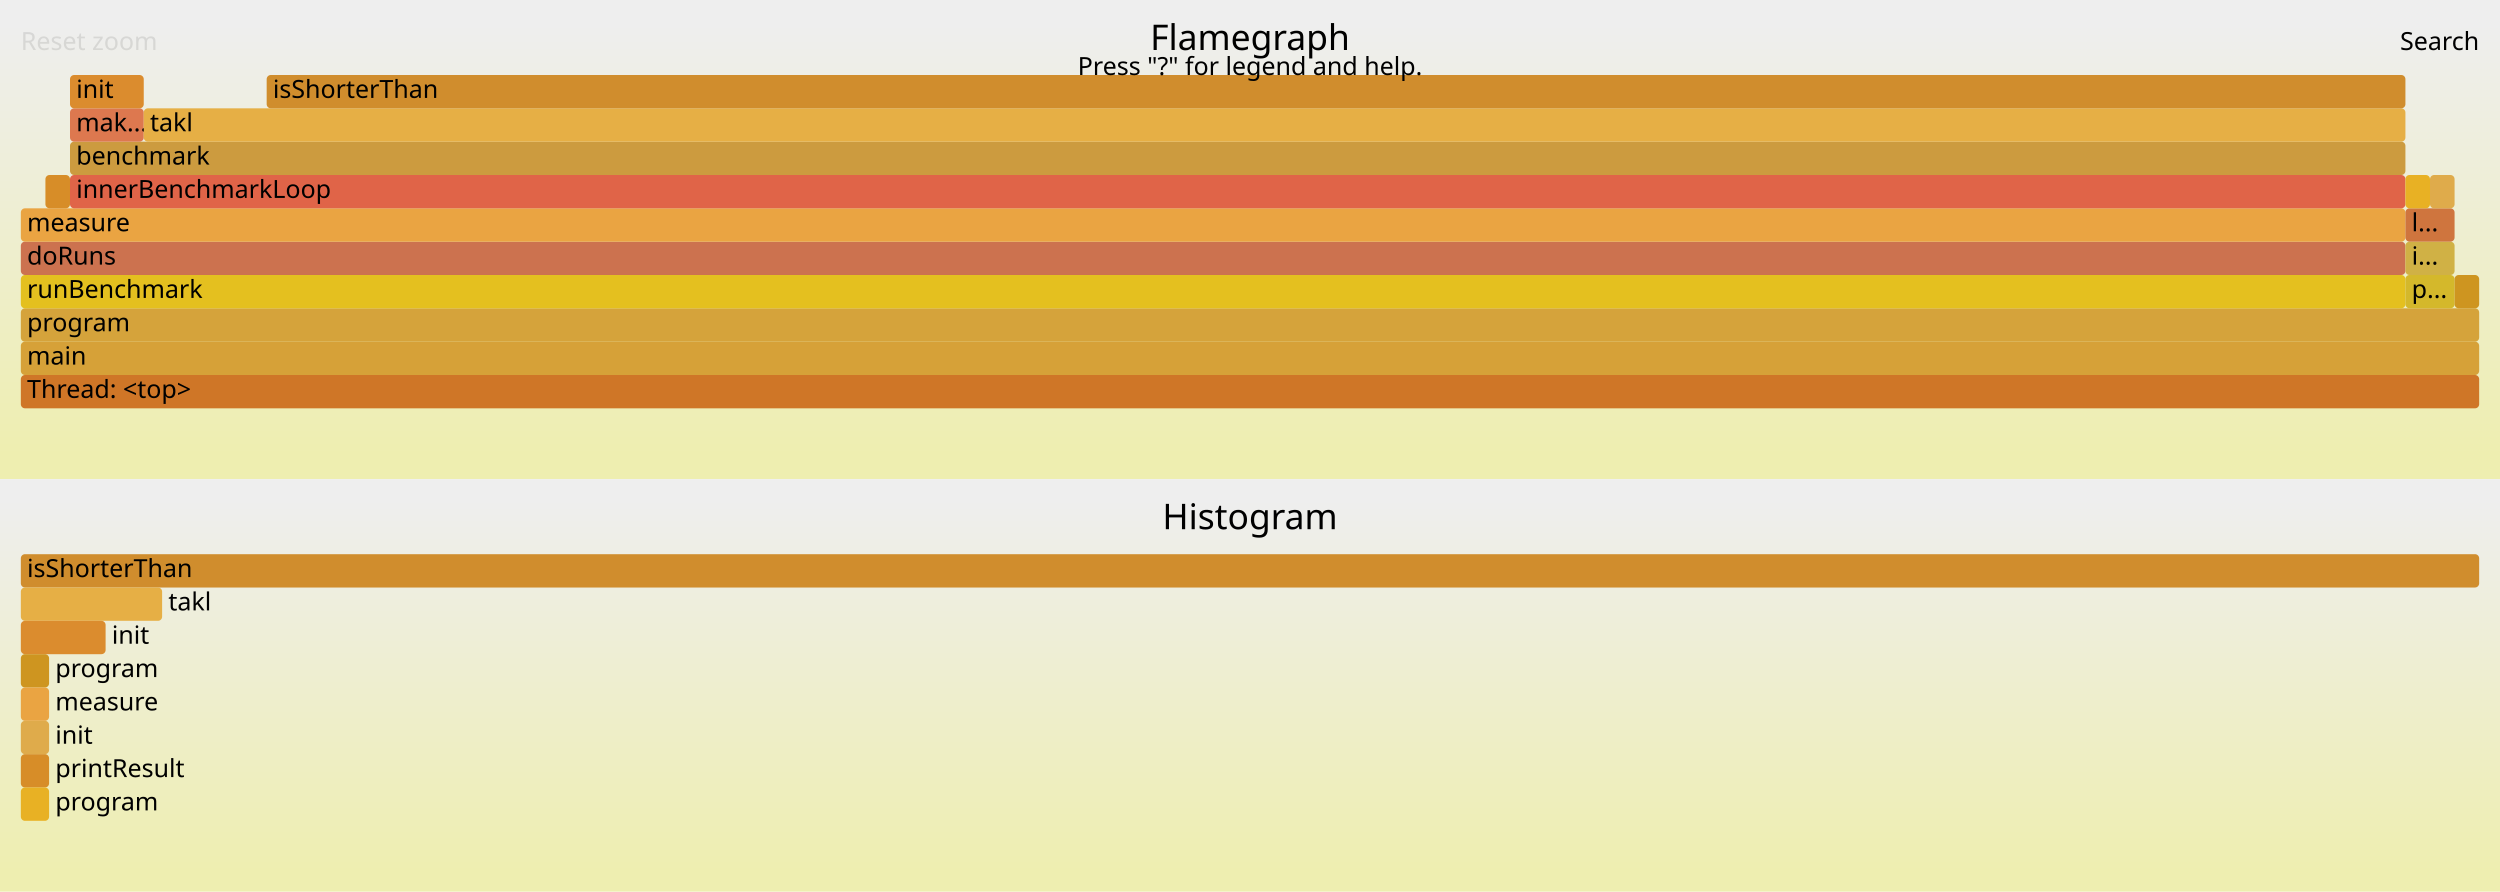
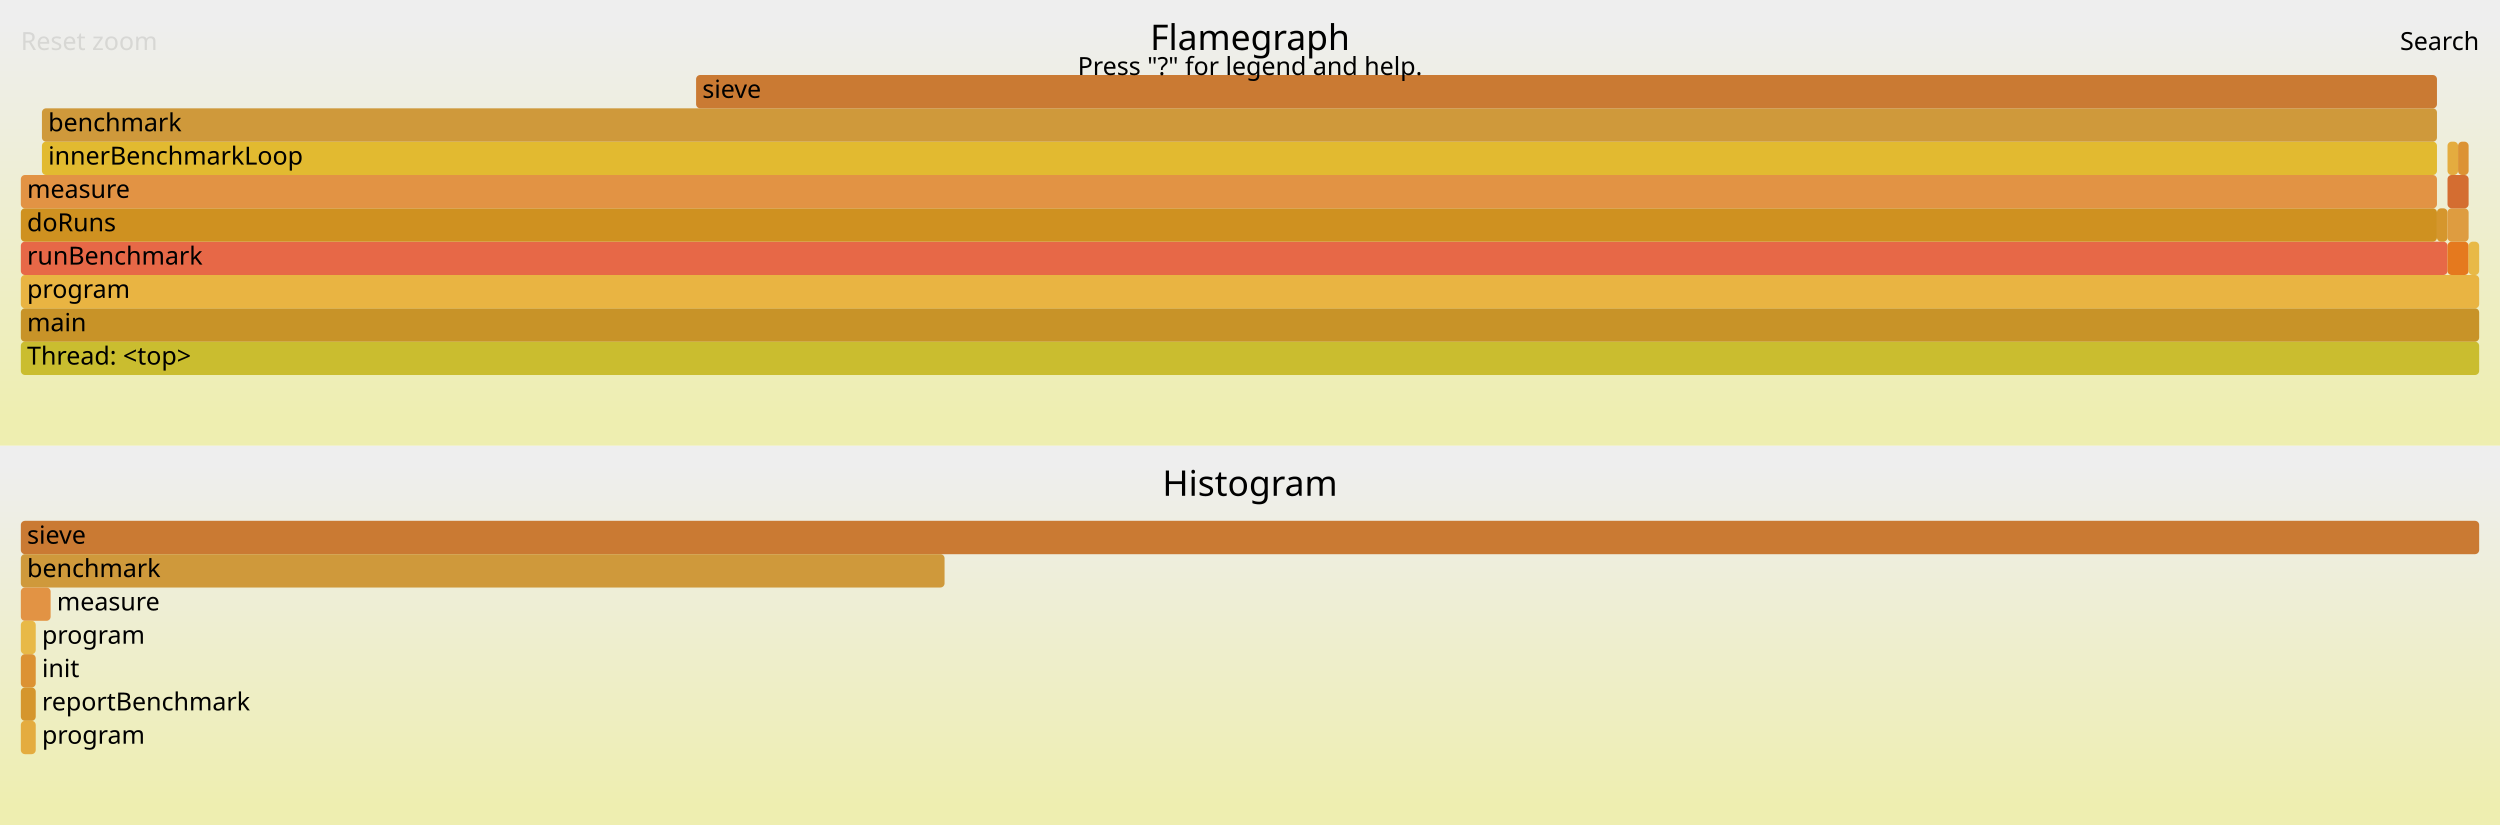
- <svg xmlns="http://www.w3.org/2000/svg" version="1.1" width="1200" height="428" viewBox="0 0 1200 428">
+ <svg xmlns="http://www.w3.org/2000/svg" version="1.1" width="1200" height="396" viewBox="0 0 1200 396">
  <defs>
    <linearGradient id="background" y1="0" y2="1" x1="0" x2="0">
      <stop stop-color="#eeeeee" offset="5%" />
      <stop stop-color="#eeeeb0" offset="95%" />
    </linearGradient>
  </defs>
  <style type="text/css">
.func_g:hover { stroke:black; stroke-width:0.5; cursor:pointer; }.func_h:hover { stroke:black; stroke-width:0.5; cursor:pointer; }</style>
-   <svg viewBox="0.0 -230 1200 230" x="0.0" y="0.0" wdith="1200.0" height="230.0">
+   <svg viewBox="0.0 -214 1200 214" x="0.0" y="0.0" wdith="1200.0" height="214.0">
    <g id="flamegraph">
-       <rect x="0" y="-230" width="1200" height="230" fill="url(#background)" id="fg_canvas" />
+       <rect x="0" y="-214" width="1200" height="214" fill="url(#background)" id="fg_canvas" />
      <g class="func_g" id="f_0">
-         <rect x="10" y="-50" width="1180" height="16" fill="rgb(207, 118, 39)" rx="2" ry="2" />
+         <rect x="10" y="-50" width="1180" height="16" fill="rgb(202, 189, 47)" rx="2" ry="2" />
        <text text-anchor="left" x="13" y="-39" font-size="12" font-family="Verdana" fill="rgb(0, 0, 0)">Thread: &lt;top&gt;</text>
      </g>
      <g class="func_g" id="f_1">
-         <rect x="10" y="-66" width="1180" height="16" fill="rgb(214, 161, 56)" rx="2" ry="2" />
+         <rect x="10" y="-66" width="1180" height="16" fill="rgb(200, 147, 40)" rx="2" ry="2" />
        <text text-anchor="left" x="13" y="-55" font-size="12" font-family="Verdana" fill="rgb(0, 0, 0)">main</text>
      </g>
      <g class="func_g" id="f_2">
-         <rect x="10" y="-82" width="1180" height="16" fill="rgb(213, 163, 59)" rx="2" ry="2" />
+         <rect x="10" y="-82" width="1180" height="16" fill="rgb(233, 180, 66)" rx="2" ry="2" />
        <text text-anchor="left" x="13" y="-71" font-size="12" font-family="Verdana" fill="rgb(0, 0, 0)">program</text>
      </g>
      <g class="func_g" id="f_3">
-         <rect x="10" y="-98" width="1144.6" height="16" fill="rgb(228, 192, 31)" rx="2" ry="2" />
+         <rect x="10" y="-98" width="1164.807" height="16" fill="rgb(231, 104, 71)" rx="2" ry="2" />
        <text text-anchor="left" x="13" y="-87" font-size="12" font-family="Verdana" fill="rgb(0, 0, 0)">runBenchmark</text>
      </g>
      <g class="func_g" id="f_4">
-         <rect x="1154.6" y="-98" width="23.6" height="16" fill="rgb(212, 184, 43)" rx="2" ry="2" />
-         <text text-anchor="left" x="1157.6" y="-87" font-size="12" font-family="Verdana" fill="rgb(0, 0, 0)">p...</text>
+         <rect x="1174.807" y="-98" width="10.129" height="16" fill="rgb(229, 121, 30)" rx="2" ry="2" />
+         <text text-anchor="left" x="1177.807" y="-87" font-size="12" font-family="Verdana" fill="rgb(0, 0, 0)" />
      </g>
      <g class="func_g" id="f_5">
-         <rect x="1178.2" y="-98" width="11.8" height="16" fill="rgb(206, 149, 32)" rx="2" ry="2" />
-         <text text-anchor="left" x="1181.2" y="-87" font-size="12" font-family="Verdana" fill="rgb(0, 0, 0)" />
+         <rect x="1184.936" y="-98" width="5.064" height="16" fill="rgb(232, 185, 71)" rx="2" ry="2" />
+         <text text-anchor="left" x="1187.936" y="-87" font-size="12" font-family="Verdana" fill="rgb(0, 0, 0)" />
      </g>
      <g class="func_g" id="f_6">
-         <rect x="10" y="-114" width="1144.6" height="16" fill="rgb(204, 114, 79)" rx="2" ry="2" />
+         <rect x="10" y="-114" width="1159.742" height="16" fill="rgb(207, 145, 32)" rx="2" ry="2" />
        <text text-anchor="left" x="13" y="-103" font-size="12" font-family="Verdana" fill="rgb(0, 0, 0)">doRuns</text>
      </g>
      <g class="func_g" id="f_7">
-         <rect x="1154.6" y="-114" width="23.6" height="16" fill="rgb(208, 177, 69)" rx="2" ry="2" />
-         <text text-anchor="left" x="1157.6" y="-103" font-size="12" font-family="Verdana" fill="rgb(0, 0, 0)">i...</text>
+         <rect x="1169.742" y="-114" width="5.064" height="16" fill="rgb(213, 150, 45)" rx="2" ry="2" />
+         <text text-anchor="left" x="1172.742" y="-103" font-size="12" font-family="Verdana" fill="rgb(0, 0, 0)" />
      </g>
      <g class="func_g" id="f_8">
-         <rect x="10" y="-130" width="1144.6" height="16" fill="rgb(234, 164, 66)" rx="2" ry="2" />
+         <rect x="1174.807" y="-114" width="10.129" height="16" fill="rgb(222, 156, 64)" rx="2" ry="2" />
+         <text text-anchor="left" x="1177.807" y="-103" font-size="12" font-family="Verdana" fill="rgb(0, 0, 0)" />
+       </g>
+       <g class="func_g" id="f_9">
+         <rect x="10" y="-130" width="1159.742" height="16" fill="rgb(226, 147, 68)" rx="2" ry="2" />
        <text text-anchor="left" x="13" y="-119" font-size="12" font-family="Verdana" fill="rgb(0, 0, 0)">measure</text>
      </g>
-       <g class="func_g" id="f_9">
-         <rect x="1154.6" y="-130" width="23.6" height="16" fill="rgb(207, 117, 62)" rx="2" ry="2" />
-         <text text-anchor="left" x="1157.6" y="-119" font-size="12" font-family="Verdana" fill="rgb(0, 0, 0)">l...</text>
-       </g>
      <g class="func_g" id="f_10">
-         <rect x="21.8" y="-146" width="11.8" height="16" fill="rgb(215, 141, 40)" rx="2" ry="2" />
-         <text text-anchor="left" x="24.8" y="-135" font-size="12" font-family="Verdana" fill="rgb(0, 0, 0)" />
+         <rect x="1174.807" y="-130" width="10.129" height="16" fill="rgb(212, 109, 49)" rx="2" ry="2" />
+         <text text-anchor="left" x="1177.807" y="-119" font-size="12" font-family="Verdana" fill="rgb(0, 0, 0)" />
      </g>
      <g class="func_g" id="f_11">
-         <rect x="33.6" y="-146" width="1121" height="16" fill="rgb(224, 100, 72)" rx="2" ry="2" />
-         <text text-anchor="left" x="36.6" y="-135" font-size="12" font-family="Verdana" fill="rgb(0, 0, 0)">innerBenchmarkLoop</text>
+         <rect x="20.129" y="-146" width="1149.614" height="16" fill="rgb(226, 186, 48)" rx="2" ry="2" />
+         <text text-anchor="left" x="23.129" y="-135" font-size="12" font-family="Verdana" fill="rgb(0, 0, 0)">innerBenchmarkLoop</text>
      </g>
      <g class="func_g" id="f_12">
-         <rect x="1154.6" y="-146" width="11.8" height="16" fill="rgb(232, 177, 36)" rx="2" ry="2" />
-         <text text-anchor="left" x="1157.6" y="-135" font-size="12" font-family="Verdana" fill="rgb(0, 0, 0)" />
+         <rect x="1174.807" y="-146" width="5.064" height="16" fill="rgb(228, 172, 63)" rx="2" ry="2" />
+         <text text-anchor="left" x="1177.807" y="-135" font-size="12" font-family="Verdana" fill="rgb(0, 0, 0)" />
      </g>
      <g class="func_g" id="f_13">
-         <rect x="1166.4" y="-146" width="11.8" height="16" fill="rgb(223, 171, 75)" rx="2" ry="2" />
-         <text text-anchor="left" x="1169.4" y="-135" font-size="12" font-family="Verdana" fill="rgb(0, 0, 0)" />
+         <rect x="1179.871" y="-146" width="5.064" height="16" fill="rgb(220, 146, 51)" rx="2" ry="2" />
+         <text text-anchor="left" x="1182.871" y="-135" font-size="12" font-family="Verdana" fill="rgb(0, 0, 0)" />
      </g>
      <g class="func_g" id="f_14">
-         <rect x="33.6" y="-162" width="1121" height="16" fill="rgb(204, 155, 63)" rx="2" ry="2" />
-         <text text-anchor="left" x="36.6" y="-151" font-size="12" font-family="Verdana" fill="rgb(0, 0, 0)">benchmark</text>
+         <rect x="20.129" y="-162" width="1149.614" height="16" fill="rgb(207, 153, 59)" rx="2" ry="2" />
+         <text text-anchor="left" x="23.129" y="-151" font-size="12" font-family="Verdana" fill="rgb(0, 0, 0)">benchmark</text>
      </g>
      <g class="func_g" id="f_15">
-         <rect x="33.6" y="-178" width="35.4" height="16" fill="rgb(221, 120, 79)" rx="2" ry="2" />
-         <text text-anchor="left" x="36.6" y="-167" font-size="12" font-family="Verdana" fill="rgb(0, 0, 0)">mak...</text>
-       </g>
-       <g class="func_g" id="f_16">
-         <rect x="69" y="-178" width="1085.6" height="16" fill="rgb(230, 175, 69)" rx="2" ry="2" />
-         <text text-anchor="left" x="72" y="-167" font-size="12" font-family="Verdana" fill="rgb(0, 0, 0)">takl</text>
-       </g>
-       <g class="func_g" id="f_18">
-         <rect x="33.6" y="-194" width="35.4" height="16" fill="rgb(219, 140, 46)" rx="2" ry="2" />
-         <text text-anchor="left" x="36.6" y="-183" font-size="12" font-family="Verdana" fill="rgb(0, 0, 0)">init</text>
-       </g>
-       <g class="func_g" id="f_29">
-         <rect x="128" y="-194" width="1026.6" height="16" fill="rgb(208, 141, 45)" rx="2" ry="2" />
-         <text text-anchor="left" x="131" y="-183" font-size="12" font-family="Verdana" fill="rgb(0, 0, 0)">isShorterThan</text>
+         <rect x="334.12" y="-178" width="835.622" height="16" fill="rgb(202, 122, 51)" rx="2" ry="2" />
+         <text text-anchor="left" x="337.12" y="-167" font-size="12" font-family="Verdana" fill="rgb(0, 0, 0)">sieve</text>
      </g>
      <text text-anchor="" x="10" y="-17" font-size="12" font-family="Verdana" fill="rgb(0, 0, 0)" id="details"> </text>
      <text text-anchor="" x="1090" y="-17" font-size="12" font-family="Verdana" fill="rgb(0, 0, 0)" id="matched"> </text>
    </g>
  </svg>
  <text text-anchor="middle" x="600" y="24" font-size="17" font-family="Verdana" fill="rgb(0, 0, 0)" id="fg_title">Flamegraph</text>
  <text text-anchor="middle" x="600" y="36" font-size="12" font-family="Verdana" fill="rgb(0, 0, 0)" id="fg_help">Press "?" for legend and help.</text>
  <text text-anchor="" x="10" y="24" font-size="12" font-family="Verdana" fill="rgb(0, 0, 0)" id="unzoom" style="opacity:0.1;cursor:pointer">Reset zoom</text>
  <text text-anchor="end" x="1190" y="24" font-size="12" font-family="Verdana" fill="rgb(0, 0, 0)" id="search">Search</text>
-   <svg viewBox="0.0 0.0 1200 198" x="0.0" y="230.0" wdith="1200.0" height="198.0">
+   <svg viewBox="0.0 0.0 1200 182" x="0.0" y="214.0" wdith="1200.0" height="182.0">
    <g id="histogram">
-       <rect x="0" y="0" width="1200" height="198" fill="url(#background)" id="h_canvas" />
+       <rect x="0" y="0" width="1200" height="182" fill="url(#background)" id="h_canvas" />
      <text text-anchor="middle" x="600" y="24" font-size="17" font-family="Verdana" fill="rgb(0, 0, 0)" id="h_title">Histogram</text>
      <g class="func_h" id="h_0">
-         <rect x="10" y="36" width="1180" height="16" fill="rgb(208, 141, 45)" rx="2" ry="2" />
-         <text text-anchor="left" x="13" y="47" font-size="12" font-family="Verdana" fill="rgb(0, 0, 0)">isShorterThan</text>
+         <rect x="10" y="36" width="1180" height="16" fill="rgb(202, 122, 51)" rx="2" ry="2" />
+         <text text-anchor="left" x="13" y="47" font-size="12" font-family="Verdana" fill="rgb(0, 0, 0)">sieve</text>
      </g>
      <g class="func_h" id="h_1">
-         <rect x="10" y="52" width="67.816" height="16" fill="rgb(230, 175, 69)" rx="2" ry="2" />
-         <text text-anchor="left" x="80.816" y="63" font-size="12" font-family="Verdana" fill="rgb(0, 0, 0)">takl</text>
+         <rect x="10" y="52" width="443.394" height="16" fill="rgb(207, 153, 59)" rx="2" ry="2" />
+         <text text-anchor="left" x="13" y="63" font-size="12" font-family="Verdana" fill="rgb(0, 0, 0)">benchmark</text>
      </g>
      <g class="func_h" id="h_2">
-         <rect x="10" y="68" width="40.69" height="16" fill="rgb(219, 140, 46)" rx="2" ry="2" />
-         <text text-anchor="left" x="53.69" y="79" font-size="12" font-family="Verdana" fill="rgb(0, 0, 0)">init</text>
+         <rect x="10" y="68" width="14.303" height="16" fill="rgb(226, 147, 68)" rx="2" ry="2" />
+         <text text-anchor="left" x="27.303" y="79" font-size="12" font-family="Verdana" fill="rgb(0, 0, 0)">measure</text>
      </g>
      <g class="func_h" id="h_3">
-         <rect x="10" y="84" width="13.563" height="16" fill="rgb(206, 149, 32)" rx="2" ry="2" />
-         <text text-anchor="left" x="26.563" y="95" font-size="12" font-family="Verdana" fill="rgb(0, 0, 0)">program</text>
+         <rect x="10" y="84" width="7.152" height="16" fill="rgb(232, 185, 71)" rx="2" ry="2" />
+         <text text-anchor="left" x="20.152" y="95" font-size="12" font-family="Verdana" fill="rgb(0, 0, 0)">program</text>
      </g>
      <g class="func_h" id="h_4">
-         <rect x="10" y="100" width="13.563" height="16" fill="rgb(234, 164, 66)" rx="2" ry="2" />
-         <text text-anchor="left" x="26.563" y="111" font-size="12" font-family="Verdana" fill="rgb(0, 0, 0)">measure</text>
+         <rect x="10" y="100" width="7.152" height="16" fill="rgb(220, 146, 51)" rx="2" ry="2" />
+         <text text-anchor="left" x="20.152" y="111" font-size="12" font-family="Verdana" fill="rgb(0, 0, 0)">init</text>
      </g>
      <g class="func_h" id="h_5">
-         <rect x="10" y="116" width="13.563" height="16" fill="rgb(223, 171, 75)" rx="2" ry="2" />
-         <text text-anchor="left" x="26.563" y="127" font-size="12" font-family="Verdana" fill="rgb(0, 0, 0)">init</text>
+         <rect x="10" y="116" width="7.152" height="16" fill="rgb(213, 150, 45)" rx="2" ry="2" />
+         <text text-anchor="left" x="20.152" y="127" font-size="12" font-family="Verdana" fill="rgb(0, 0, 0)">reportBenchmark</text>
      </g>
      <g class="func_h" id="h_6">
-         <rect x="10" y="132" width="13.563" height="16" fill="rgb(215, 141, 40)" rx="2" ry="2" />
-         <text text-anchor="left" x="26.563" y="143" font-size="12" font-family="Verdana" fill="rgb(0, 0, 0)">printResult</text>
-       </g>
-       <g class="func_h" id="h_7">
-         <rect x="10" y="148" width="13.563" height="16" fill="rgb(232, 177, 36)" rx="2" ry="2" />
-         <text text-anchor="left" x="26.563" y="159" font-size="12" font-family="Verdana" fill="rgb(0, 0, 0)">program</text>
+         <rect x="10" y="132" width="7.152" height="16" fill="rgb(228, 172, 63)" rx="2" ry="2" />
+         <text text-anchor="left" x="20.152" y="143" font-size="12" font-family="Verdana" fill="rgb(0, 0, 0)">program</text>
      </g>
    </g>
  </svg>
</svg>
